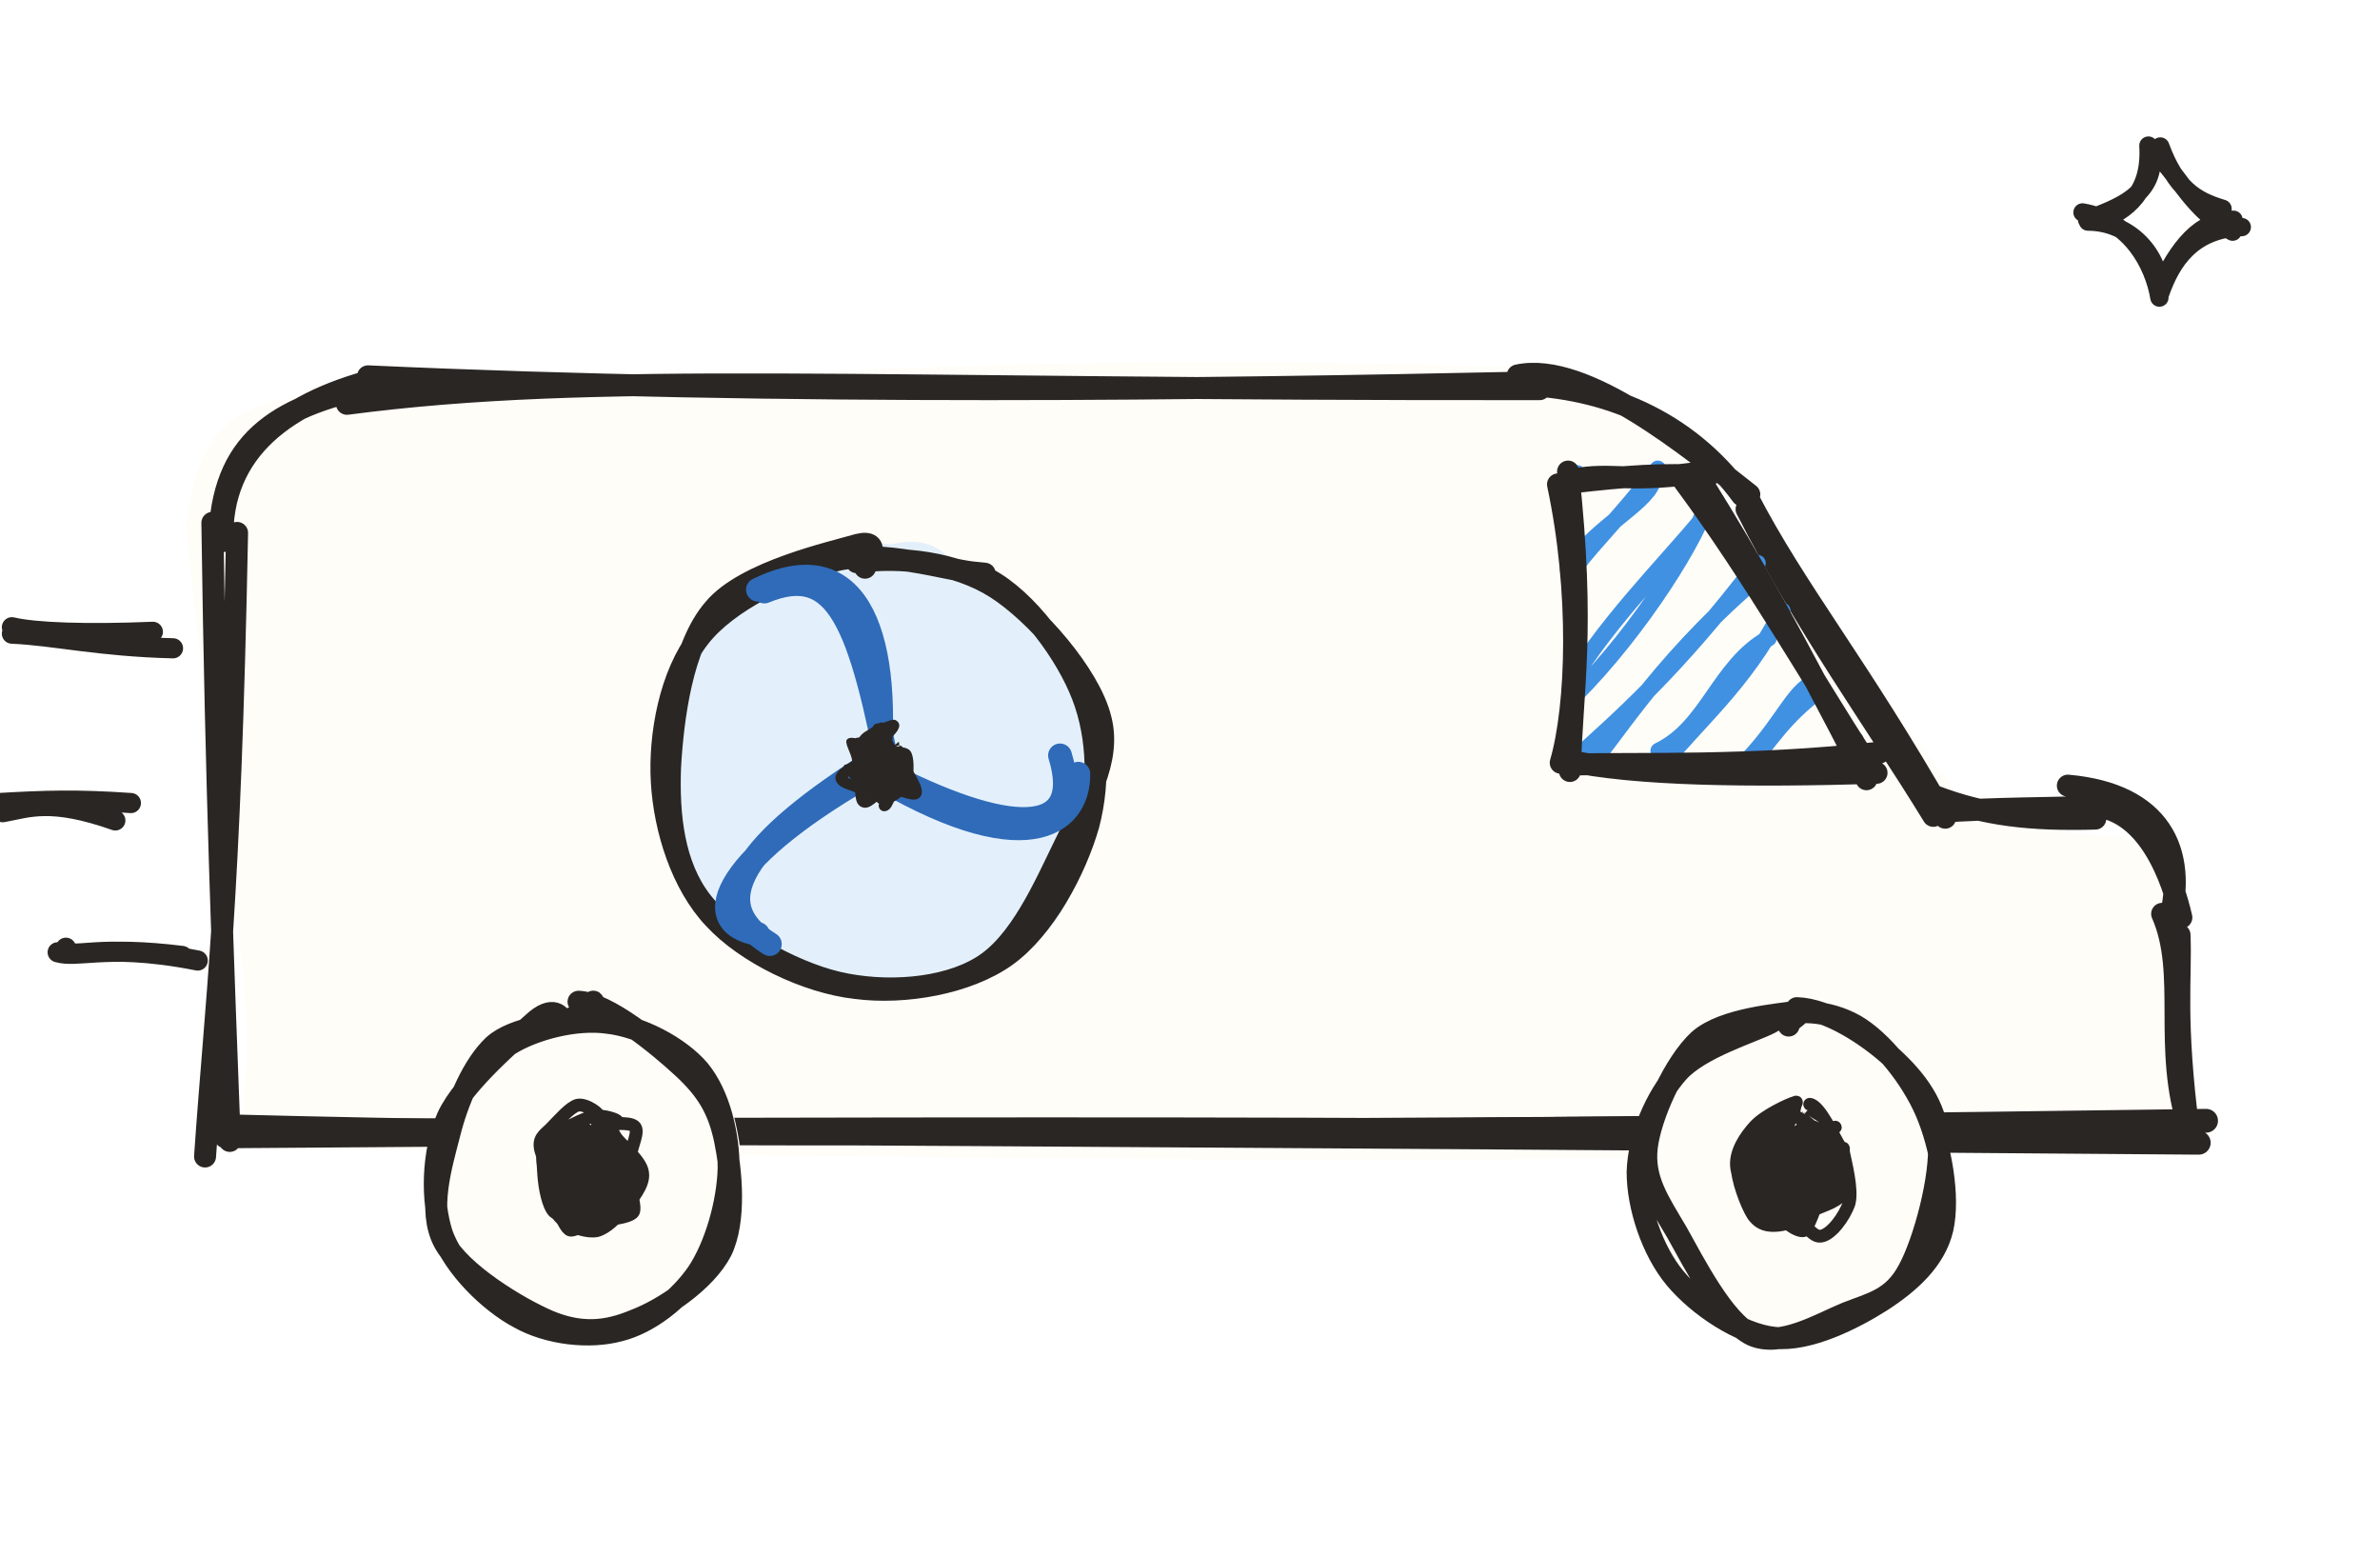
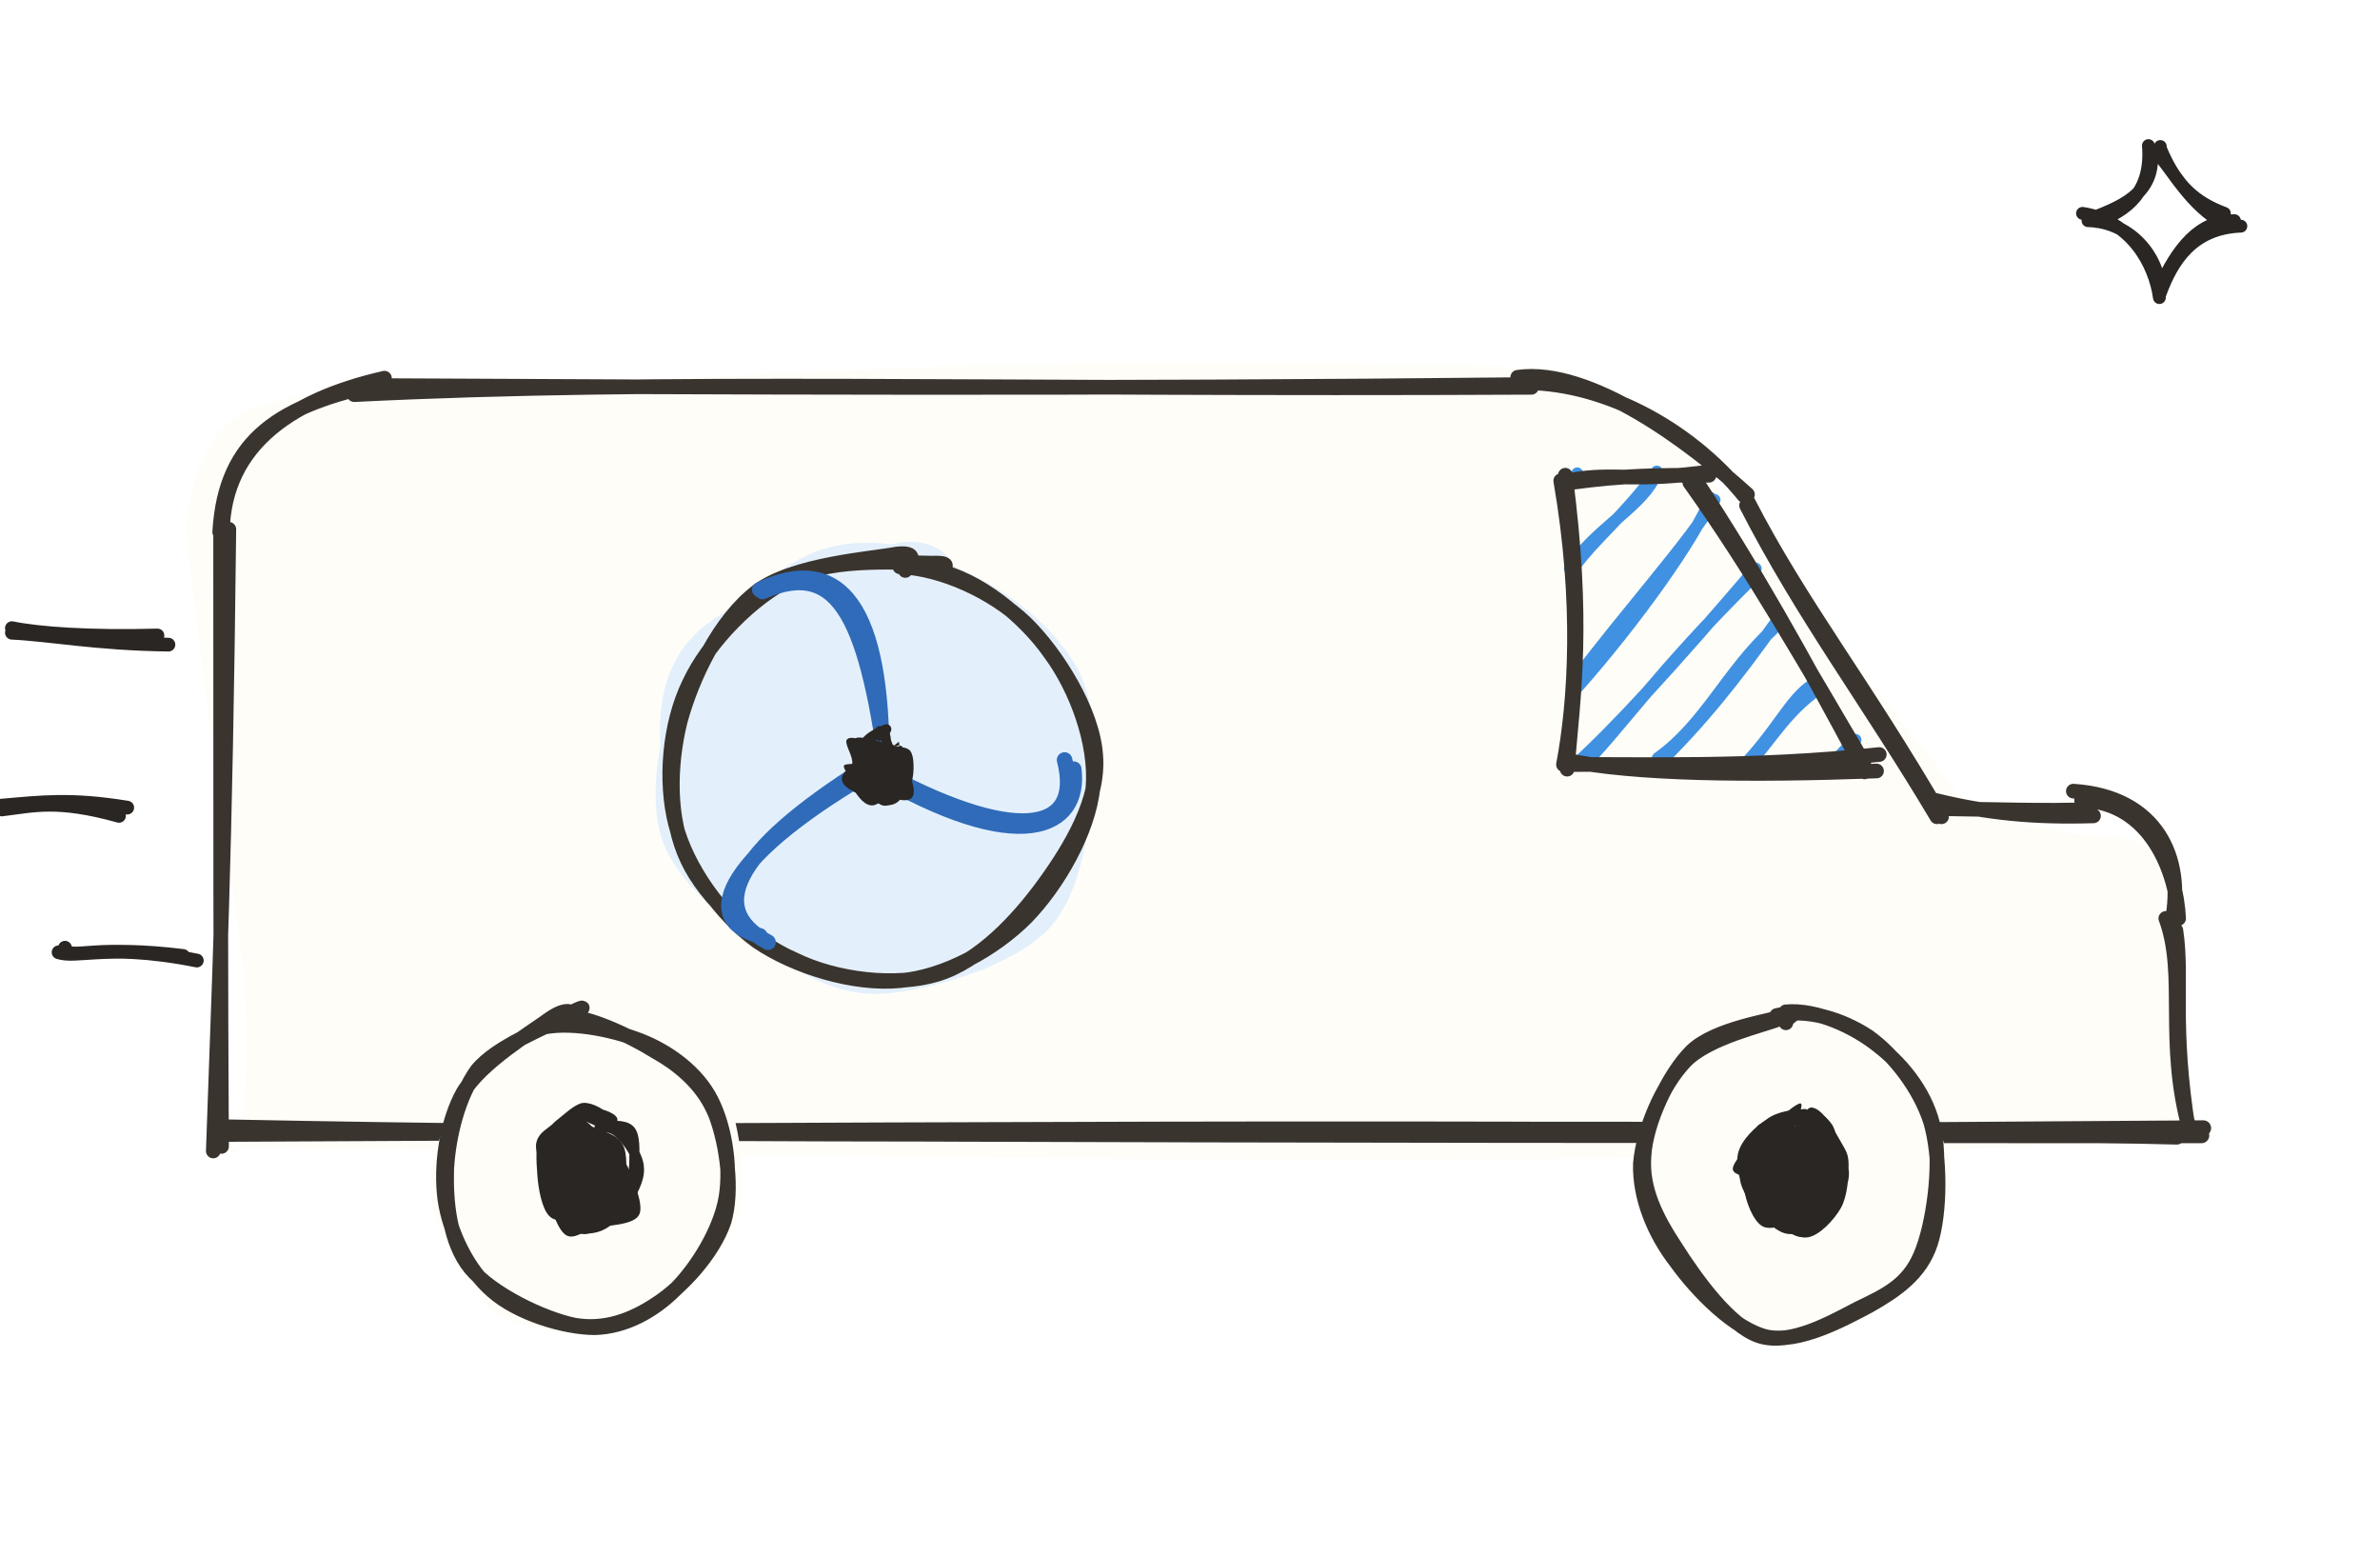
<svg xmlns="http://www.w3.org/2000/svg" viewBox="0 0 260 170" fill="none" stroke-linecap="round" stroke-linejoin="round">
-   <path d="M1.3 68.5 C3.8 69.1, 9.5 69.3, 16.7 69 M1.3 69.2 C5.9 69.4, 10.8 70.6, 18.9 70.8 M0.3 88.7 C3.1 88.2, 5.5 87.1, 12.6 89.6 M-0.1 87.7 C5.1 87.4, 8.4 87.3, 14.3 87.7 M7.2 103.5 C7.4 105.2, 10.5 102.7, 21.6 104.9 M6.3 104 C8.4 104.6, 11.1 103.3, 19.9 104.4" stroke="#2a2623" stroke-width="2.2" />
+   <path d="M1.3 68.6 C4.2 69.2, 9.8 69.6, 17.2 69.4 M1.3 69.1 C5.5 69.3, 10.5 70.3, 18.4 70.4 M0.2 88.4 C3.6 88, 6.2 87.2, 13 89.1 M0 88 C4.6 87.6, 7.7 87.2, 13.9 88.2 M7.1 103.5 C7.5 105.2, 10.5 102.7, 21.5 104.9 M6.4 104 C8.3 104.6, 11.1 103.3, 20 104.4" stroke="#2a2623" stroke-width="1.5" />
  <path d="M25.9 126.2 C28.9 106.9, 24.8 100.1, 20.3 57.6 C22 44, 27.3 43.4, 42.3 42.4 C67.4 42.9, 99.8 37.8, 168.6 40.2 C171.8 42.2, 186.3 45.5, 188.8 56.8 C197.1 66.2, 207.3 77.4, 215.1 88.4 C216.6 89.8, 222.6 90, 226.5 91.1 C234.2 91.2, 239 92.6, 236 98.9 C240.6 108.7, 237.4 121, 241.2 124 C196.9 127.1, 151.9 127.4, 25 125.3" stroke="none" fill="#fffdf8" />
-   <path d="M22.4 126.3 C23.6 108.9, 25.1 99.4, 25.9 58.2 M25.1 124.6 C24.4 105.8, 23.6 86.3, 23.2 57.1 M24 58 C24.6 47.7, 30.8 44.2, 41.6 42 M24.3 59.1 C24 49.1, 31.4 43.7, 42 41.2 M37.9 44.1 C65.3 40.5, 93.3 42.6, 168.2 42.5 M40.2 41.1 C86.3 43.2, 133.1 42.5, 165.7 41.8 M166 42 C175.3 42.3, 184.2 45.8, 190.3 54.1 M165.8 41 C173.2 39.4, 184.7 49, 191.1 54 M190.9 54.3 C196.3 64.7, 202.9 72.5, 212.5 89.3 M190.8 55.6 C197.4 68.6, 204.7 78.5, 211.2 89.1 M211.5 87 C216.8 89, 221.7 89.6, 228.9 89.4 M211.2 88.7 C218.4 88.2, 224.3 88.3, 228.1 88.1 M228 88 C234.7 87.9, 237.4 96.3, 238.3 100.2 M225.9 85.8 C236 86.7, 239 92.9, 237 100.6 M236.2 99.8 C239.1 106.4, 236.2 114.4, 239.2 123.4 M238.1 102.1 C238.3 107, 237.5 111.1, 239.1 123.6 M237.4 124.8 C188.8 123, 138 123.1, 23.4 123.4 M238.6 123.2 C182.5 122.8, 127.9 123.5, 24.6 124.2" stroke="#2a2623" stroke-width="2.4" />
-   <path d="M172.3 51.7 C172.3 51.7, 172.3 51.7, 172.3 51.7 M172.3 51.7 C172.3 51.7, 172.3 51.7, 172.3 51.7 M171.3 62.2 C173.7 58, 179.7 55.1, 180.5 52.7 M172.1 61.9 C174.3 59, 176.8 56.7, 181.1 51.2 M172 76 C179.2 68.8, 185.7 58.4, 186.7 54.3 M172.3 73.4 C177.1 66, 184.3 59.2, 187.5 54.7 M173.5 83.7 C176 81.3, 180.6 73, 191.4 63.6 M171.4 83.5 C176.9 78.5, 183 73.3, 192 61.5 M181.2 82 C186.6 79.4, 187.8 72.7, 193.2 69.7 M180.8 84.5 C185.6 78.5, 190.3 75, 194.7 66.7 M189.8 84.1 C194.3 79.8, 195.6 76, 197.8 74.7 M190.7 84.1 C193.3 81, 194.9 78.2, 198.9 75.3 M200.2 83.8 C200.7 82.5, 202.2 81.4, 202.7 80.8 M200.2 83.6 C201.2 82.7, 202.1 81.7, 202.6 80.8" stroke="#4091e2" stroke-width="1.8" />
-   <path d="M171.8 52.4 C176.3 51.5, 177.7 52.9, 187.1 51.4 M171.6 52.7 C177.7 52, 181.6 51.7, 186.6 52 M184 52.6 C191.5 62.7, 198.7 75.3, 203.4 82.5 M186 52.8 C191.3 61.3, 195.6 69, 203.9 85.1 M205.3 82.2 C191.1 83.8, 179.2 83.3, 171.1 83.5 M205 84.4 C191.3 84.8, 178.6 84.7, 171 83 M170.5 83.3 C172.3 77.1, 172.7 64.6, 170.2 52.9 M171.5 84.2 C171.7 75.3, 173.2 69.1, 171.3 51.5" stroke="#2a2623" stroke-width="2.4" />
-   <path d="M24.9 123 C67.4 124.1, 110 124.2, 241 122.4 M24.1 123.4 C74.4 123.7, 125.3 123.9, 240.2 124.8" stroke="#2a2623" stroke-width="2.6" />
+   <path d="M23.3 125.7 C23.9 107.8, 24.6 94.8, 25 57.8 M24.2 125.2 C24.1 106.9, 24.1 90.9, 24.1 57.5 M24 58.1 C24.6 47.8, 30.8 44.2, 41.6 41.9 M24.3 59 C24 49, 31.4 43.7, 42 41.3 M38.7 43.1 C72.6 41.4, 107.2 42.6, 167.3 42.3 M39.4 42.1 C79 42.3, 119.2 42.5, 166.6 42 M166 41.8 C174.8 41.6, 184.3 46.5, 190.5 54.1 M165.8 41.2 C173.7 40.1, 184.6 48.3, 190.9 54 M190.9 54.7 C196.7 66, 203.5 74.4, 212.1 89.2 M190.8 55.2 C197 67.3, 204.1 76.6, 211.6 89.2 M211.4 87.4 C217.1 88.8, 222.2 89.3, 228.7 89.1 M211.3 88.3 C218.1 88.4, 223.8 88.6, 228.3 88.4 M227.4 87.4 C235 87.6, 237.8 95.4, 238 100.3 M226.5 86.4 C235.7 87, 238.6 93.8, 237.3 100.5 M236.6 100.3 C238.9 106.5, 236.5 113.7, 239.2 123.4 M237.7 101.6 C238.5 106.9, 237.2 111.8, 239.1 123.6 M237.8 124.2 C186.6 122.9, 134.5 123.2, 23.8 123.7 M238.2 123.8 C184.7 122.9, 131.4 123.4, 24.2 123.9" stroke="#3a342e" stroke-width="1.6" />
+   <path d="M172.3 51.7 C172.3 51.7, 172.3 51.7, 172.3 51.7 M172.3 51.7 C172.3 51.7, 172.3 51.7, 172.3 51.7 M171.5 62.1 C173.8 58.2, 179 55.5, 180.6 52.4 M171.9 62 C174.2 58.8, 177.5 56.3, 181 51.5 M172.1 75.3 C178.6 68, 185.3 58.6, 186.9 54.4 M172.2 74.1 C177.7 66.8, 184.7 59, 187.3 54.6 M172.9 83.6 C176.3 80.4, 181.3 73.1, 191.6 63 M172 83.6 C176.6 79.4, 182.3 73.2, 191.8 62.1 M181.1 82.8 C186.3 79.1, 188.6 73.4, 193.7 68.7 M180.9 83.7 C185.9 78.8, 189.5 74.3, 194.2 67.7 M190 84.1 C194.1 80, 195.5 76.4, 198 74.8 M190.5 84.1 C193.5 80.8, 195 77.8, 198.7 75.2 M200.2 83.8 C200.7 82.5, 202.2 81.4, 202.7 80.8 M200.2 83.6 C201.2 82.7, 202.1 81.7, 202.6 80.8" stroke="#4091e2" stroke-width="1.3" />
+   <path d="M171.8 52.4 C176.5 51.6, 178.3 52.7, 187 51.5 M171.6 52.7 C177.5 51.9, 181 51.9, 186.7 51.9 M184.6 52.7 C191.4 62.2, 197.7 73.3, 203.6 83.3 M185.4 52.7 C191.4 61.8, 196.6 71, 203.7 84.3 M205.3 82.4 C191.1 83.9, 179.2 83.4, 171.1 83.5 M205 84.2 C191.3 84.7, 178.6 84.6, 171 83 M170.8 83.5 C172.1 76.6, 172.8 65.8, 170.5 52.5 M171.2 84 C171.9 75.8, 173.1 67.9, 171 51.9" stroke="#3a342e" stroke-width="1.6" />
+   <path d="M24.6 123.1 C69.9 124, 115.4 124.1, 240.7 123.2 M24.4 123.3 C72 123.8, 119.9 124, 240.5 124" stroke="#3a342e" stroke-width="1.7" />
  <path d="M90.4 60.4 C95.1 58.9, 101.8 60.6, 106.4 62.9 C111 65.1, 116 69.3, 118.1 73.8 C120.1 78.4, 120.1 85.2, 118.7 90.3 C117.4 95.5, 114.1 101.8, 109.9 104.6 C105.8 107.4, 98.8 107.6, 93.9 107 C88.9 106.5, 83.8 105.2, 80.3 101.5 C76.7 97.8, 73.2 90.3, 72.5 84.9 C71.7 79.6, 71.7 73.6, 75.8 69.4 C80 65.1, 92.5 60.7, 97.2 59.5 C101.9 58.2, 104.2 61.1, 103.9 61.8 M86.6 61.5 C90.7 58.9, 95.9 58.7, 100.5 60.2 C105.2 61.6, 111.2 66.2, 114.3 70.3 C117.4 74.4, 119.1 79.4, 119.2 84.6 C119.2 89.8, 118.3 97.4, 114.6 101.4 C110.9 105.4, 101.9 108.1, 96.8 108.5 C91.7 108.9, 87.9 106.6, 83.8 103.8 C79.8 101, 73.9 96.5, 72.3 91.6 C70.7 86.7, 72.1 79.3, 74.4 74.4 C76.7 69.5, 84.5 64, 86.1 62.1 C87.8 60.3, 84.5 62.8, 84.4 63.4" stroke="none" fill="#e3f0fc" />
-   <path d="M107 62.8 C111.4 64.6, 115.9 70.5, 117.9 75.1 C119.9 79.6, 120.2 85.2, 118.9 90.1 C117.5 95, 114.1 101.4, 109.9 104.4 C105.7 107.4, 98.8 108.6, 93.5 107.9 C88.1 107.3, 81.5 104.1, 78 100.3 C74.5 96.6, 72.6 90.6, 72.3 85.4 C72 80.3, 73.2 73.7, 76.4 69.6 C79.5 65.6, 86.3 62.4, 91.3 61.2 C96.2 60, 103.5 62.2, 106.1 62.5 C108.8 62.8, 107 62.5, 107.1 62.9 M93.6 61.4 C98.3 60.7, 104.4 61.4, 108.8 64.2 C113.2 67, 119 73.7, 120.2 78.4 C121.5 83.1, 118.5 87.7, 116.3 92.3 C114.1 96.8, 111.4 103.1, 107.2 105.6 C103.1 108.1, 96.6 108.5, 91.5 107.3 C86.4 106.1, 79.6 102.3, 76.6 98.4 C73.6 94.5, 73 89.1, 73.2 83.8 C73.5 78.5, 74.5 70.5, 78 66.5 C81.4 62.4, 91 60.3, 93.7 59.5 C96.5 58.8, 94.7 61.6, 94.5 62" stroke="#2a2623" stroke-width="2.4" />
-   <path d="M96 84 C110.1 91.4, 118.6 91.6, 115.8 82.5 M94.8 84.2 C112 94.7, 117.9 90, 117.8 84.5 M96 84 C79.2 93.4, 75.9 100.8, 82.8 102 M96.1 82.7 C80.8 92.2, 77 98.7, 84.1 103.1 M96 84 C97.4 68.4, 93.2 59.3, 82.8 64.4 M97.4 85.9 C94 67.9, 91.5 61.3, 83.5 64.6" stroke="#2f6bb9" stroke-width="2.6" />
+   <path d="M102.3 62.3 C106.8 63.2, 111.9 67.3, 114.7 71.3 C117.6 75.2, 119.8 81.2, 119.4 86 C118.9 90.8, 115.6 96.6, 112.1 100.2 C108.6 103.7, 103.2 106.7, 98.3 107.1 C93.3 107.6, 86.8 105.6, 82.7 102.8 C78.7 99.9, 75 94.7, 73.8 90 C72.6 85.3, 73.1 79.1, 75.3 74.6 C77.4 70.1, 82.2 65.2, 86.6 63.1 C91 60.8, 99.1 61.5, 101.8 61.5 C104.5 61.4, 102.7 62.2, 102.7 62.6 M98.3 61.9 C102.9 62.1, 108.4 64.6, 112 68 C115.5 71.4, 119.4 77.7, 119.7 82.5 C120.1 87.3, 117 92.5, 114.1 96.5 C111.2 100.5, 107 105, 102.4 106.4 C97.8 107.8, 91.3 107, 86.8 104.8 C82.2 102.8, 77.1 98.2, 75.1 93.9 C73 89.5, 73.1 83.7, 74.3 78.8 C75.6 74, 78.6 67.7, 82.7 64.6 C86.6 61.6, 95.4 61, 98 60.5 C100.8 60.2, 99 61.9, 98.9 62.3" stroke="#3a342e" stroke-width="1.6" />
+   <path d="M95.7 84 C110.6 92.2, 118.4 91.2, 116.3 83 M95.1 84.2 C111.5 93.9, 118.1 90.4, 117.3 84 M96 83.8 C79.5 93.2, 76.1 100.4, 83 102.2 M96.1 82.9 C80.5 92.4, 76.8 99.1, 83.9 102.9 M96.3 84.4 C96.6 68.3, 92.8 59.8, 83 64.4 M97.1 85.5 C94.8 68, 91.9 60.8, 83.3 64.6" stroke="#2f6bb9" stroke-width="1.7" />
  <path d="M97.7 81.4 C98.5 81.7, 99.3 81.5, 99.6 82.3 C99.9 83, 99.9 85, 99.4 85.9 C98.9 86.9, 97.5 87.8, 96.6 87.9 C95.8 88, 95 86.7, 94.4 86.4 C93.8 86.2, 93.4 86.9, 93.2 86.3 C93 85.7, 93.2 84.1, 93.1 83.1 C93 82.2, 92.1 81, 92.6 80.7 C93 80.3, 94.9 81, 95.8 81.2 C96.7 81.5, 97.6 82.3, 98 82.3 C98.4 82.2, 98.2 81.1, 98.2 81 M96.6 81.5 C97.2 81.8, 98.3 81.1, 98.6 81.6 C98.9 82.1, 98.5 83.8, 98.5 84.5 C98.6 85.2, 99.4 85.4, 99.1 85.8 C98.8 86.2, 97.4 86.7, 96.6 86.9 C95.9 87.1, 95.4 87.4, 94.7 86.9 C93.9 86.4, 92.4 84.5, 92.2 83.8 C92 83.2, 93.4 83.7, 93.6 83.1 C93.9 82.6, 92.9 80.9, 93.5 80.6 C94.2 80.3, 97.2 81.3, 97.7 81.4 C98.1 81.6, 96.6 81.7, 96.2 81.6" stroke="none" fill="#2a2623" />
-   <path d="M95.9 79.6 C96.4 79.8, 97.1 81.7, 97.6 82.2 C98 82.8, 97.9 82.2, 98.3 82.9 C98.7 83.7, 100.3 86, 100.1 86.6 C99.9 87.1, 97.9 86, 96.9 86.1 C96 86.3, 94.9 87.8, 94.4 87.6 C93.9 87.5, 94.1 86, 93.9 85.4 C93.8 84.9, 93.4 85.1, 93.6 84.4 C93.7 83.8, 94.6 82.2, 94.8 81.6 C95 80.9, 94.7 80.9, 94.9 80.5 C95.2 80.2, 95.9 79.7, 96.3 79.5 M96.7 80.3 C97.3 80.1, 96.5 81.5, 96.8 82 C97.1 82.4, 98.3 82.3, 98.4 83.1 C98.4 83.9, 97.6 85.9, 97.3 86.8 C97 87.6, 96.8 88, 96.6 88 C96.5 88, 97.2 87.3, 96.4 86.8 C95.6 86.3, 92.2 85.8, 91.9 85.1 C91.5 84.5, 93.9 83.6, 94.3 82.8 C94.7 82.1, 93.9 81.3, 94.5 80.7 C95 80.1, 97.4 79.2, 97.6 79.2 C97.9 79.2, 96.6 80.7, 96 80.8" stroke="#2a2623" stroke-width="1.2" />
+   <path d="M96.1 79.8 C96.7 79.9, 96.9 81.6, 97.4 82.1 C97.7 82.7, 98 82.2, 98.3 83 C98.6 83.8, 99.5 86, 99.3 86.7 C99.1 87.2, 97.6 86.6, 96.8 86.6 C96.1 86.8, 95.6 87.7, 95 87.4 C94.4 87.2, 93.6 85.9, 93.3 85.3 C93.1 84.8, 93.5 84.7, 93.8 83.9 C94 83.3, 94.4 81.9, 94.7 81.3 C95 80.7, 95.5 80.4, 95.7 80.1 C96 79.9, 96.1 80, 96.2 79.9 M96.5 80.1 C97 80, 96.7 81.6, 97 82.1 C97.4 82.5, 98.2 82.3, 98.4 83 C98.5 83.8, 98.4 85.9, 98.1 86.7 C97.8 87.5, 97.1 87.4, 96.7 87.5 C96.4 87.5, 96.5 87.4, 95.8 87 C95.1 86.6, 92.7 85.9, 92.5 85.2 C92.2 84.6, 93.8 84, 94.1 83.3 C94.4 82.6, 94.1 81.6, 94.6 81 C95 80.3, 96.6 79.7, 96.8 79.6 C97.1 79.5, 96.4 80.4, 96.1 80.4" stroke="#2a2623" stroke-width="1" />
  <path d="M72.4 112.3 C75.5 114, 77.5 118.7, 78.8 122.3 C80.1 126, 81.2 130.7, 80.1 134.1 C79 137.4, 75 140.5, 72 142.4 C69.1 144.3, 65.7 145.7, 62.3 145.3 C59 144.9, 54.4 142.6, 51.8 139.9 C49.3 137.2, 47 133, 47 129.3 C47 125.5, 49.5 120.5, 51.8 117.6 C54.2 114.7, 57.4 112.2, 61.2 111.7 C64.9 111.2, 71.7 113.9, 74.4 114.7 C77.1 115.6, 77.5 116.5, 77.2 116.8 M67.1 110 C70.3 110.3, 75.6 113, 78 116.5 C80.3 120, 81.5 127, 81 130.9 C80.6 134.8, 77.6 137.8, 75 140.2 C72.5 142.5, 69.4 144.5, 65.8 145 C62.3 145.5, 56.3 145.4, 53.7 143.1 C51.1 140.9, 50.7 135.2, 50.2 131.6 C49.6 128, 49.1 124.6, 50.3 121.6 C51.5 118.7, 54.4 115.7, 57.2 114 C59.9 112.3, 65.4 111.8, 66.9 111.5 C68.4 111.3, 66.3 112.2, 66.4 112.6" stroke="none" fill="#fffdf8" />
-   <path d="M55.6 114.1 C58.3 112.4, 62.9 111.2, 66.4 111.7 C69.9 112.1, 74.2 114.3, 76.4 116.9 C78.6 119.6, 79.6 123.9, 79.6 127.6 C79.5 131.3, 78.2 136, 76.2 139 C74.2 141.9, 70.9 144.5, 67.7 145.3 C64.4 146.2, 59.9 145.7, 56.7 143.9 C53.5 142.2, 49.6 138.4, 48.3 134.8 C47.1 131.1, 47.2 125.9, 48.9 122 C50.7 118.1, 56.6 113.2, 58.6 111.4 C60.7 109.7, 61.4 111.3, 61.4 111.5 M63.2 109.4 C66.3 109.5, 71.9 114.1, 74.6 116.6 C77.3 119.1, 78.5 121.2, 79.2 124.5 C79.9 127.9, 80.4 133.3, 78.8 136.6 C77.1 139.9, 72.5 143, 69.3 144.2 C66.2 145.5, 63.4 145.7, 60 144.3 C56.5 142.8, 50.3 139, 48.5 135.6 C46.7 132.2, 48.2 127.3, 49.1 123.8 C50 120.2, 51.7 116.3, 53.9 114.2 C56.2 112.1, 60.9 111.9, 62.7 111.1 C64.5 110.3, 64.9 109.3, 64.8 109.4" stroke="#2a2623" stroke-width="2.4" />
+   <path d="M58.3 112.5 C61.1 111.4, 66 112.2, 69.3 113.4 C72.5 114.5, 75.7 116.7, 77.4 119.6 C79.1 122.5, 79.9 127.2, 79.3 130.8 C78.7 134.3, 76.2 138.4, 73.8 140.8 C71.4 143.2, 68.3 144.9, 65 145 C61.6 145, 56.5 143.4, 53.8 141 C51.1 138.7, 49.1 134.5, 48.6 131 C48.1 127.3, 48.8 122.5, 50.6 119.3 C52.6 116, 58.1 112.7, 60 111.3 C62 109.9, 62.6 110.6, 62.6 110.8 M60.5 111 C63.5 110.5, 68.8 113.1, 71.7 114.9 C74.7 116.6, 77 118.8, 78.2 121.8 C79.4 125, 80.1 130, 79.1 133.4 C77.9 136.9, 74.5 140.6, 71.7 142.4 C69 144.2, 66 145.3, 62.7 144.7 C59.3 144, 53.7 141.3, 51.4 138.5 C49.1 135.7, 48.7 131.2, 48.8 127.7 C49 124, 50.1 119.7, 52.1 116.9 C54.3 114.2, 59.4 112.4, 61.3 111.2 C63.2 110.1, 63.7 110, 63.6 110.1" stroke="#3a342e" stroke-width="1.6" />
  <path d="M65.8 123.5 C66.7 123.8, 67.8 124.2, 68.2 125.4 C68.6 126.5, 68.4 129.3, 68.2 130.3 C68 131.4, 67.9 131.1, 67.1 131.5 C66.2 132, 64.5 132.8, 63.3 133 C62.1 133.2, 60.8 133.6, 60 132.8 C59.2 132, 58.8 129.8, 58.7 128.3 C58.6 126.8, 58.4 124.8, 59.2 123.8 C60 122.9, 62.1 122.8, 63.3 122.8 C64.5 122.8, 66.2 123.6, 66.6 123.9 C67.1 124.1, 66 124.4, 66.1 124.2 M63.6 122.3 C64.7 122.6, 65.8 124.5, 66.6 125.4 C67.5 126.3, 68.2 126.5, 68.7 127.7 C69.2 128.9, 70.4 131.7, 69.8 132.7 C69.2 133.8, 66.4 133.8, 65 134.1 C63.6 134.5, 62.5 135.6, 61.6 134.7 C60.6 133.8, 59.6 130.1, 59.3 128.8 C59.1 127.5, 59.7 127.8, 60.2 126.8 C60.8 125.7, 61.9 123.5, 62.8 122.7 C63.7 121.9, 65 121.8, 65.5 121.9 C66.1 122, 66.5 123.4, 66.1 123.4" stroke="none" fill="#2a2623" />
-   <path d="M66.1 123.1 C67.1 123.3, 66.8 123.7, 67.5 124.5 C68.2 125.3, 70.1 126.9, 70.2 128.1 C70.4 129.4, 69 131, 68.2 132 C67.3 133, 66.3 134.1, 65.2 134.4 C64.2 134.6, 62.6 134.1, 61.7 133.4 C60.8 132.8, 60.3 131.7, 59.9 130.2 C59.6 128.8, 59 126.1, 59.4 124.9 C59.9 123.6, 61.7 123.3, 62.6 122.8 C63.6 122.3, 64.3 122, 65.1 121.9 C65.9 121.8, 67.2 122.2, 67.4 122.4 M65.2 123.1 C66.5 122.7, 68.7 122.5, 69.3 123 C69.9 123.5, 69 125.1, 68.9 126.2 C68.8 127.4, 69 128.8, 68.5 129.9 C68.1 131, 66.9 132.1, 66.1 132.8 C65.3 133.6, 64.5 134.8, 63.6 134.2 C62.8 133.7, 61.7 131.1, 61 129.6 C60.2 128.1, 59.1 126.3, 59 125.2 C58.9 124.1, 59.7 123.8, 60.4 123 C61.1 122.3, 62.3 120.9, 63.1 120.7 C64 120.5, 65.7 121.7, 65.5 122.1" stroke="#2a2623" stroke-width="1.4" />
+   <path d="M65.8 123.1 C66.9 123.1, 67.3 123.4, 68 124.1 C68.7 124.8, 69.8 126.4, 69.8 127.6 C69.9 128.8, 69 130.4, 68.3 131.4 C67.5 132.4, 66.5 133.5, 65.5 133.9 C64.5 134.3, 63.1 134.3, 62.2 133.6 C61.4 133.1, 60.7 131.5, 60.2 130 C59.8 128.6, 59 126.2, 59.3 125 C59.6 123.7, 61.1 123.4, 62 122.9 C62.9 122.3, 63.7 121.7, 64.5 121.6 C65.4 121.4, 66.8 122.1, 66.9 122.3 M65.5 123.1 C66.7 122.9, 68.2 122.8, 68.8 123.4 C69.4 124, 69.3 125.6, 69.3 126.7 C69.3 128, 69 129.4, 68.4 130.5 C67.9 131.6, 66.7 132.7, 65.8 133.3 C65 133.9, 64 134.6, 63.1 134 C62.2 133.4, 61.3 131.3, 60.7 129.8 C60 128.3, 59.1 126.2, 59.1 125.1 C59.2 124, 60.3 123.7, 61 122.9 C61.8 122.3, 62.9 121.2, 63.7 121 C64.5 120.9, 66.1 121.8, 66 122.2" stroke="#2a2623" stroke-width="1.1" />
  <path d="M201.8 111.3 C204.7 112.1, 207 114.9, 208.6 118 C210.1 121, 211.7 125.6, 211.4 129.5 C211.1 133.4, 209.2 138.7, 206.9 141.4 C204.5 144.2, 200.9 145.8, 197.4 146 C193.9 146.2, 188.3 144.8, 185.6 142.5 C182.9 140.3, 182.1 136.3, 181.2 132.5 C180.4 128.7, 179.1 123.2, 180.8 119.8 C182.4 116.3, 187.4 113, 191.3 111.7 C195.1 110.5, 201.5 111.8, 203.9 112.4 C206.4 113, 206 114.9, 205.9 115.2 M195.6 111.8 C198.9 112.1, 204 113.1, 206.9 115.7 C209.8 118.3, 212.6 124.2, 213.1 127.7 C213.5 131.1, 211.7 133.4, 209.5 136.4 C207.4 139.5, 203.2 144.8, 200.1 145.9 C197 147, 194.3 145, 191.1 143 C187.8 141, 182.1 137.3, 180.6 134.2 C179.1 131, 181.2 127.5, 182.1 124.3 C183 121.1, 183.7 117.5, 186.1 115.1 C188.4 112.6, 194.2 110, 196.2 109.5 C198.1 109, 197.5 111.4, 197.7 111.9" stroke="none" fill="#fffdf8" />
-   <path d="M192.9 111.3 C196.1 110.1, 199.7 110.3, 202.7 112 C205.6 113.7, 208.8 117.7, 210.4 121.4 C212 125.1, 213 130.7, 212.2 134.2 C211.4 137.6, 208.6 140.1, 205.5 142.1 C202.5 144, 197.6 146.5, 193.8 146.1 C190.1 145.7, 185.5 142.6, 183 139.6 C180.5 136.6, 178.9 131.8, 178.9 128 C179 124.2, 180.9 119.8, 183.3 117.1 C185.7 114.4, 191.5 112.7, 193.4 111.7 C195.2 110.7, 194.3 110.8, 194.5 111 M196.3 110.1 C199.7 110.2, 204.1 113.1, 206.7 115.5 C209.3 117.9, 211.5 120.7, 211.8 124.6 C212.1 128.5, 210.2 135.6, 208.5 138.7 C206.8 141.9, 204.5 142.3, 201.7 143.4 C198.8 144.6, 194.5 147.2, 191.4 145.8 C188.3 144.3, 185.1 138, 183.2 134.6 C181.2 131.2, 179.5 128.8, 179.9 125.3 C180.3 121.9, 182.9 116.1, 185.6 113.6 C188.3 111.2, 194.5 110.8, 196.1 110.5 C197.8 110.3, 195 111.6, 195.4 112" stroke="#2a2623" stroke-width="2.4" />
+   <path d="M194.1 110.9 C197.4 110.1, 201.2 111.3, 204.1 113.2 C206.9 115.2, 209.7 118.8, 210.9 122.5 C212 126.3, 212 132.4, 210.9 135.8 C209.8 139.1, 207.2 140.9, 204.2 142.6 C201.2 144.2, 196.5 146.7, 193 146 C189.5 145.2, 185.4 141, 183.1 137.8 C180.7 134.7, 179.1 130.8, 179.2 127.1 C179.5 123.4, 181.6 118.5, 184.1 115.9 C186.6 113.3, 192.6 112, 194.3 111.3 C196.1 110.6, 194.5 111.1, 194.8 111.3 M195.1 110.5 C198.4 110.2, 202.6 112.1, 205.3 114.3 C208 116.4, 210.6 119.7, 211.3 123.5 C212.1 127.3, 211.2 133.9, 209.8 137.1 C208.4 140.4, 205.9 141.5, 203 142.9 C200.1 144.4, 195.6 147, 192.2 145.9 C188.9 144.8, 185.2 139.6, 183.1 136.3 C181 133.1, 179.3 129.9, 179.6 126.2 C179.8 122.7, 182.2 117.4, 184.8 114.8 C187.4 112.3, 193.4 111.5, 195.2 110.9 C196.9 110.4, 194.8 111.3, 195.1 111.7" stroke="#3a342e" stroke-width="1.6" />
  <path d="M196.7 121.3 C197.7 121.7, 200.2 124.1, 201 125.1 C201.7 126.2, 201.4 126.5, 201.3 127.5 C201.3 128.6, 201.2 130.5, 200.4 131.4 C199.7 132.4, 197.9 132.8, 196.6 133.2 C195.3 133.6, 193.5 134.5, 192.5 133.9 C191.5 133.3, 190.7 131.2, 190.5 129.7 C190.3 128.1, 191.1 125.8, 191.5 124.6 C191.8 123.4, 191.7 122.8, 192.8 122.6 C193.9 122.4, 196.9 123.2, 197.9 123.2 C198.9 123.2, 198.9 122.5, 198.8 122.6 M197.4 121.3 C198.5 121, 199.6 122, 200.2 122.9 C200.7 123.8, 200.8 125.3, 200.7 126.5 C200.6 127.8, 200.1 128.9, 199.6 130.4 C199 131.8, 198.3 134.5, 197.4 135 C196.4 135.5, 194.7 134.2, 193.9 133.3 C193.1 132.3, 193.4 130.3, 192.6 129.3 C191.9 128.4, 189.2 128.6, 189.3 127.6 C189.4 126.5, 192.1 124.2, 193.4 123.1 C194.6 121.9, 196.2 120.5, 196.7 120.5 C197.1 120.6, 196.2 122.8, 195.8 123.4" stroke="none" fill="#2a2623" />
-   <path d="M198.2 123.1 C199 123.6, 199.4 123.8, 200 125 C200.5 126.1, 201.7 128.8, 201.4 130 C201.1 131.2, 199.2 131.6, 198 132.2 C196.8 132.9, 195.4 133.7, 194.3 133.8 C193.2 133.9, 192.3 133.8, 191.5 132.7 C190.8 131.6, 189.7 128.7, 189.8 127.3 C189.8 125.8, 190.7 124.8, 191.8 123.9 C192.8 123, 195.1 122, 196.2 122 C197.2 122.1, 197.5 123.8, 198.3 124 C199 124.2, 200.5 123, 200.5 123.1 M197.7 120.6 C198.8 120.7, 200.4 124.3, 201 125.2 C201.6 126, 201.3 124.8, 201.4 125.9 C201.6 126.9, 202.4 129.9, 202 131.4 C201.5 132.9, 200 134.9, 198.9 135 C197.8 135.2, 196.6 132.6, 195.5 132.2 C194.4 131.7, 193.4 133.1, 192.4 132.3 C191.4 131.5, 189.8 128.9, 189.7 127.3 C189.6 125.7, 190.7 124.1, 191.7 123 C192.8 121.8, 195.4 120.6, 196.1 120.4 C196.7 120.1, 195.3 121.4, 195.6 121.5" stroke="#2a2623" stroke-width="1.4" />
-   <path d="M236 16 C237.7 20.6, 239.8 21.9, 242.8 22.8 M235.9 17.2 C237.9 19.1, 239.7 23.1, 243.9 25.3 M244 24 C240.4 24, 238 26.9, 235.8 31.7 M244.9 24.8 C239.4 25, 237.2 28.6, 236 32 M236 32 C236 27.8, 232.6 24.2, 228.1 24.2 M235.9 32.5 C235.3 28.9, 232.8 24.1, 227.5 23.2 M228 24 C231.2 22.7, 235.7 21.4, 235 16.4 M229.2 24.2 C232.4 23, 235 21, 234.7 15.9 M236 16 C236 16, 236 16, 236 16 M236 16 C236 16, 236 16, 236 16" stroke="#2a2623" stroke-width="2" />
+   <path d="M198 122.2 C198.9 122.6, 199.8 124, 200.3 125.1 C200.9 126.1, 201.6 127.4, 201.4 128.6 C201.3 129.7, 200.3 131, 199.4 131.9 C198.4 132.9, 197 134.1, 195.9 134.2 C194.8 134.4, 193.8 133.4, 192.9 132.5 C192.1 131.6, 191 130.2, 190.7 129.1 C190.4 127.8, 190.4 126.2, 191.1 125.1 C191.7 123.9, 193.6 122.7, 194.6 122.3 C195.7 122, 196.8 122.7, 197.5 122.7 C198.2 122.8, 198.7 122.4, 198.8 122.5 M197.9 121.5 C198.9 121.7, 200.1 124.1, 200.7 125.1 C201.2 126, 201.4 126.2, 201.4 127.3 C201.4 128.4, 201.3 130.5, 200.6 131.7 C199.9 132.9, 198.4 134.5, 197.3 134.6 C196.2 134.7, 195.1 133, 194.1 132.4 C193.1 131.7, 192.1 131.6, 191.5 130.6 C190.8 129.5, 190.1 127.5, 190.4 126.1 C190.7 124.8, 192.2 123.4, 193.3 122.7 C194.3 121.9, 196.1 121.7, 196.9 121.7 C197.5 121.5, 197.1 122, 197.3 122.1" stroke="#2a2623" stroke-width="1.1" />
+   <path d="M236 16.2 C237.7 20.3, 239.8 22.1, 243 23.3 M235.9 17 C237.9 19.4, 239.7 22.9, 243.7 24.8 M244.1 24.1 C240.3 24.1, 237.9 27, 235.8 31.7 M244.8 24.7 C239.5 24.9, 237.3 28.5, 236 32 M236 32 C235.9 27.9, 232.6 24.2, 228.1 24.1 M235.9 32.5 C235.4 28.8, 232.8 24.1, 227.5 23.3 M228.1 24 C231.3 22.7, 235.6 21.4, 235 16.4 M229.1 24.2 C232.3 23, 235.1 21, 234.7 15.9 M236 16 C236 16, 236 16, 236 16 M236 16 C236 16, 236 16, 236 16" stroke="#2a2623" stroke-width="1.4" />
</svg>
